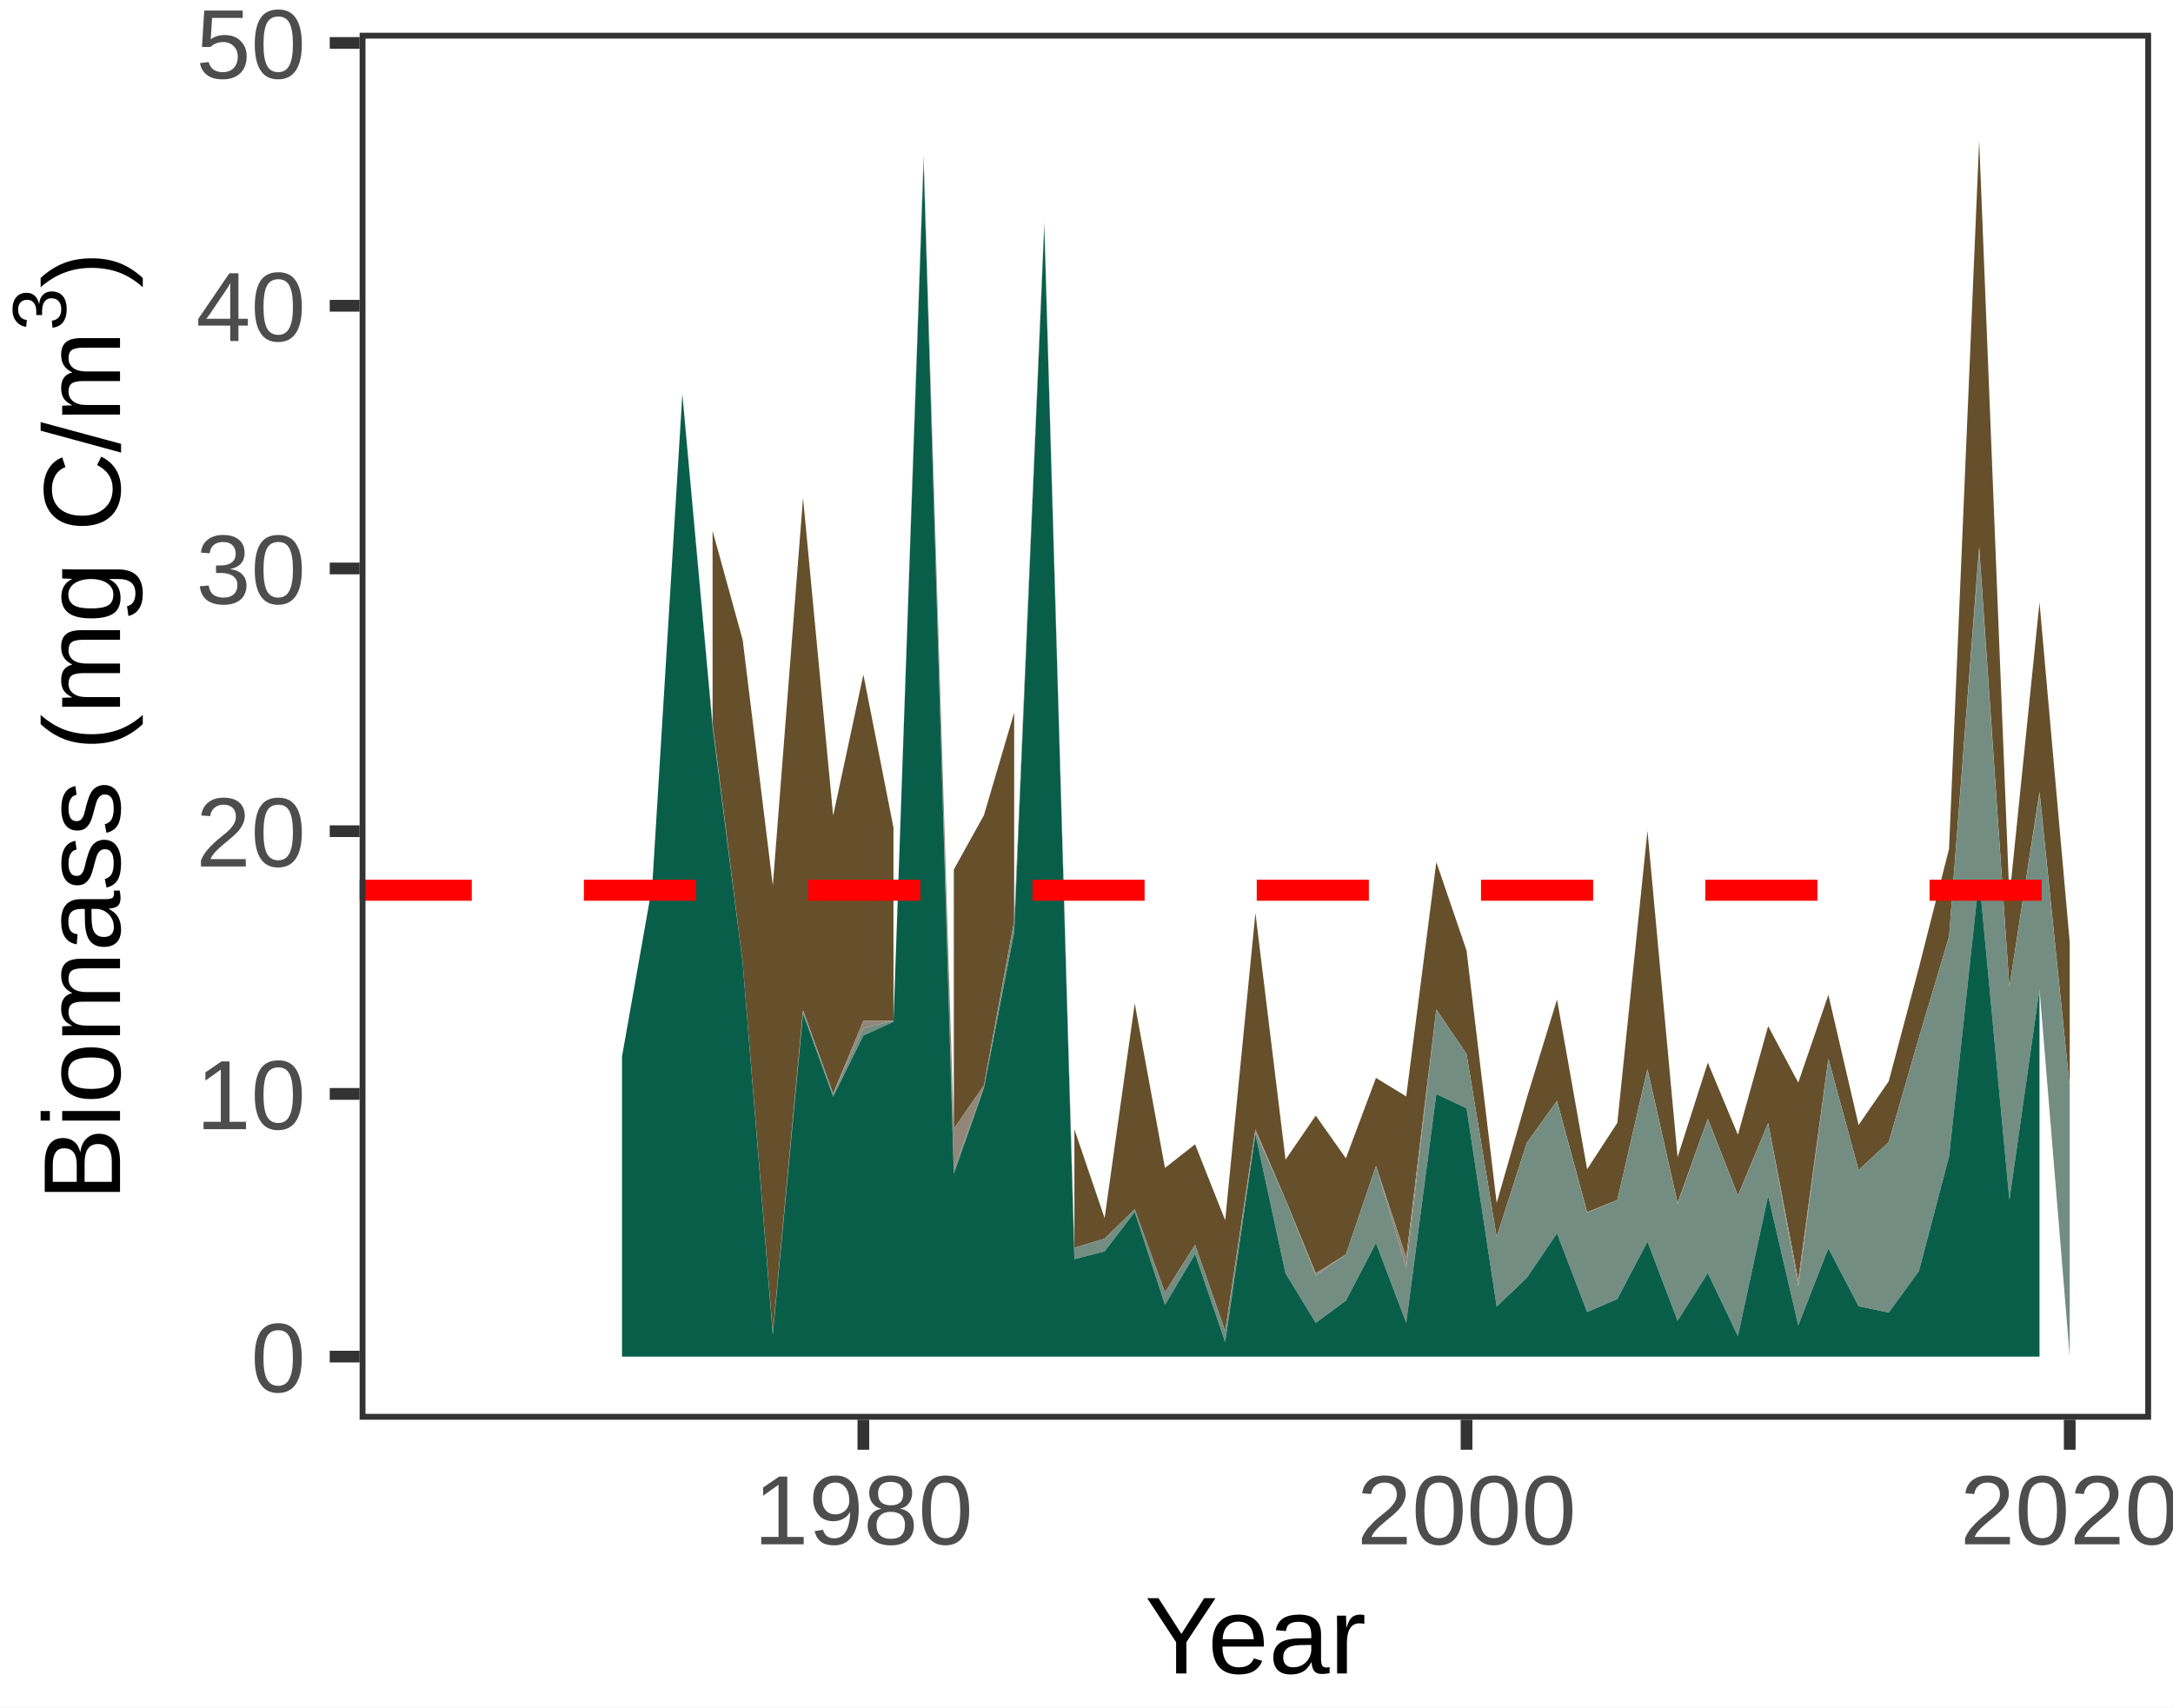
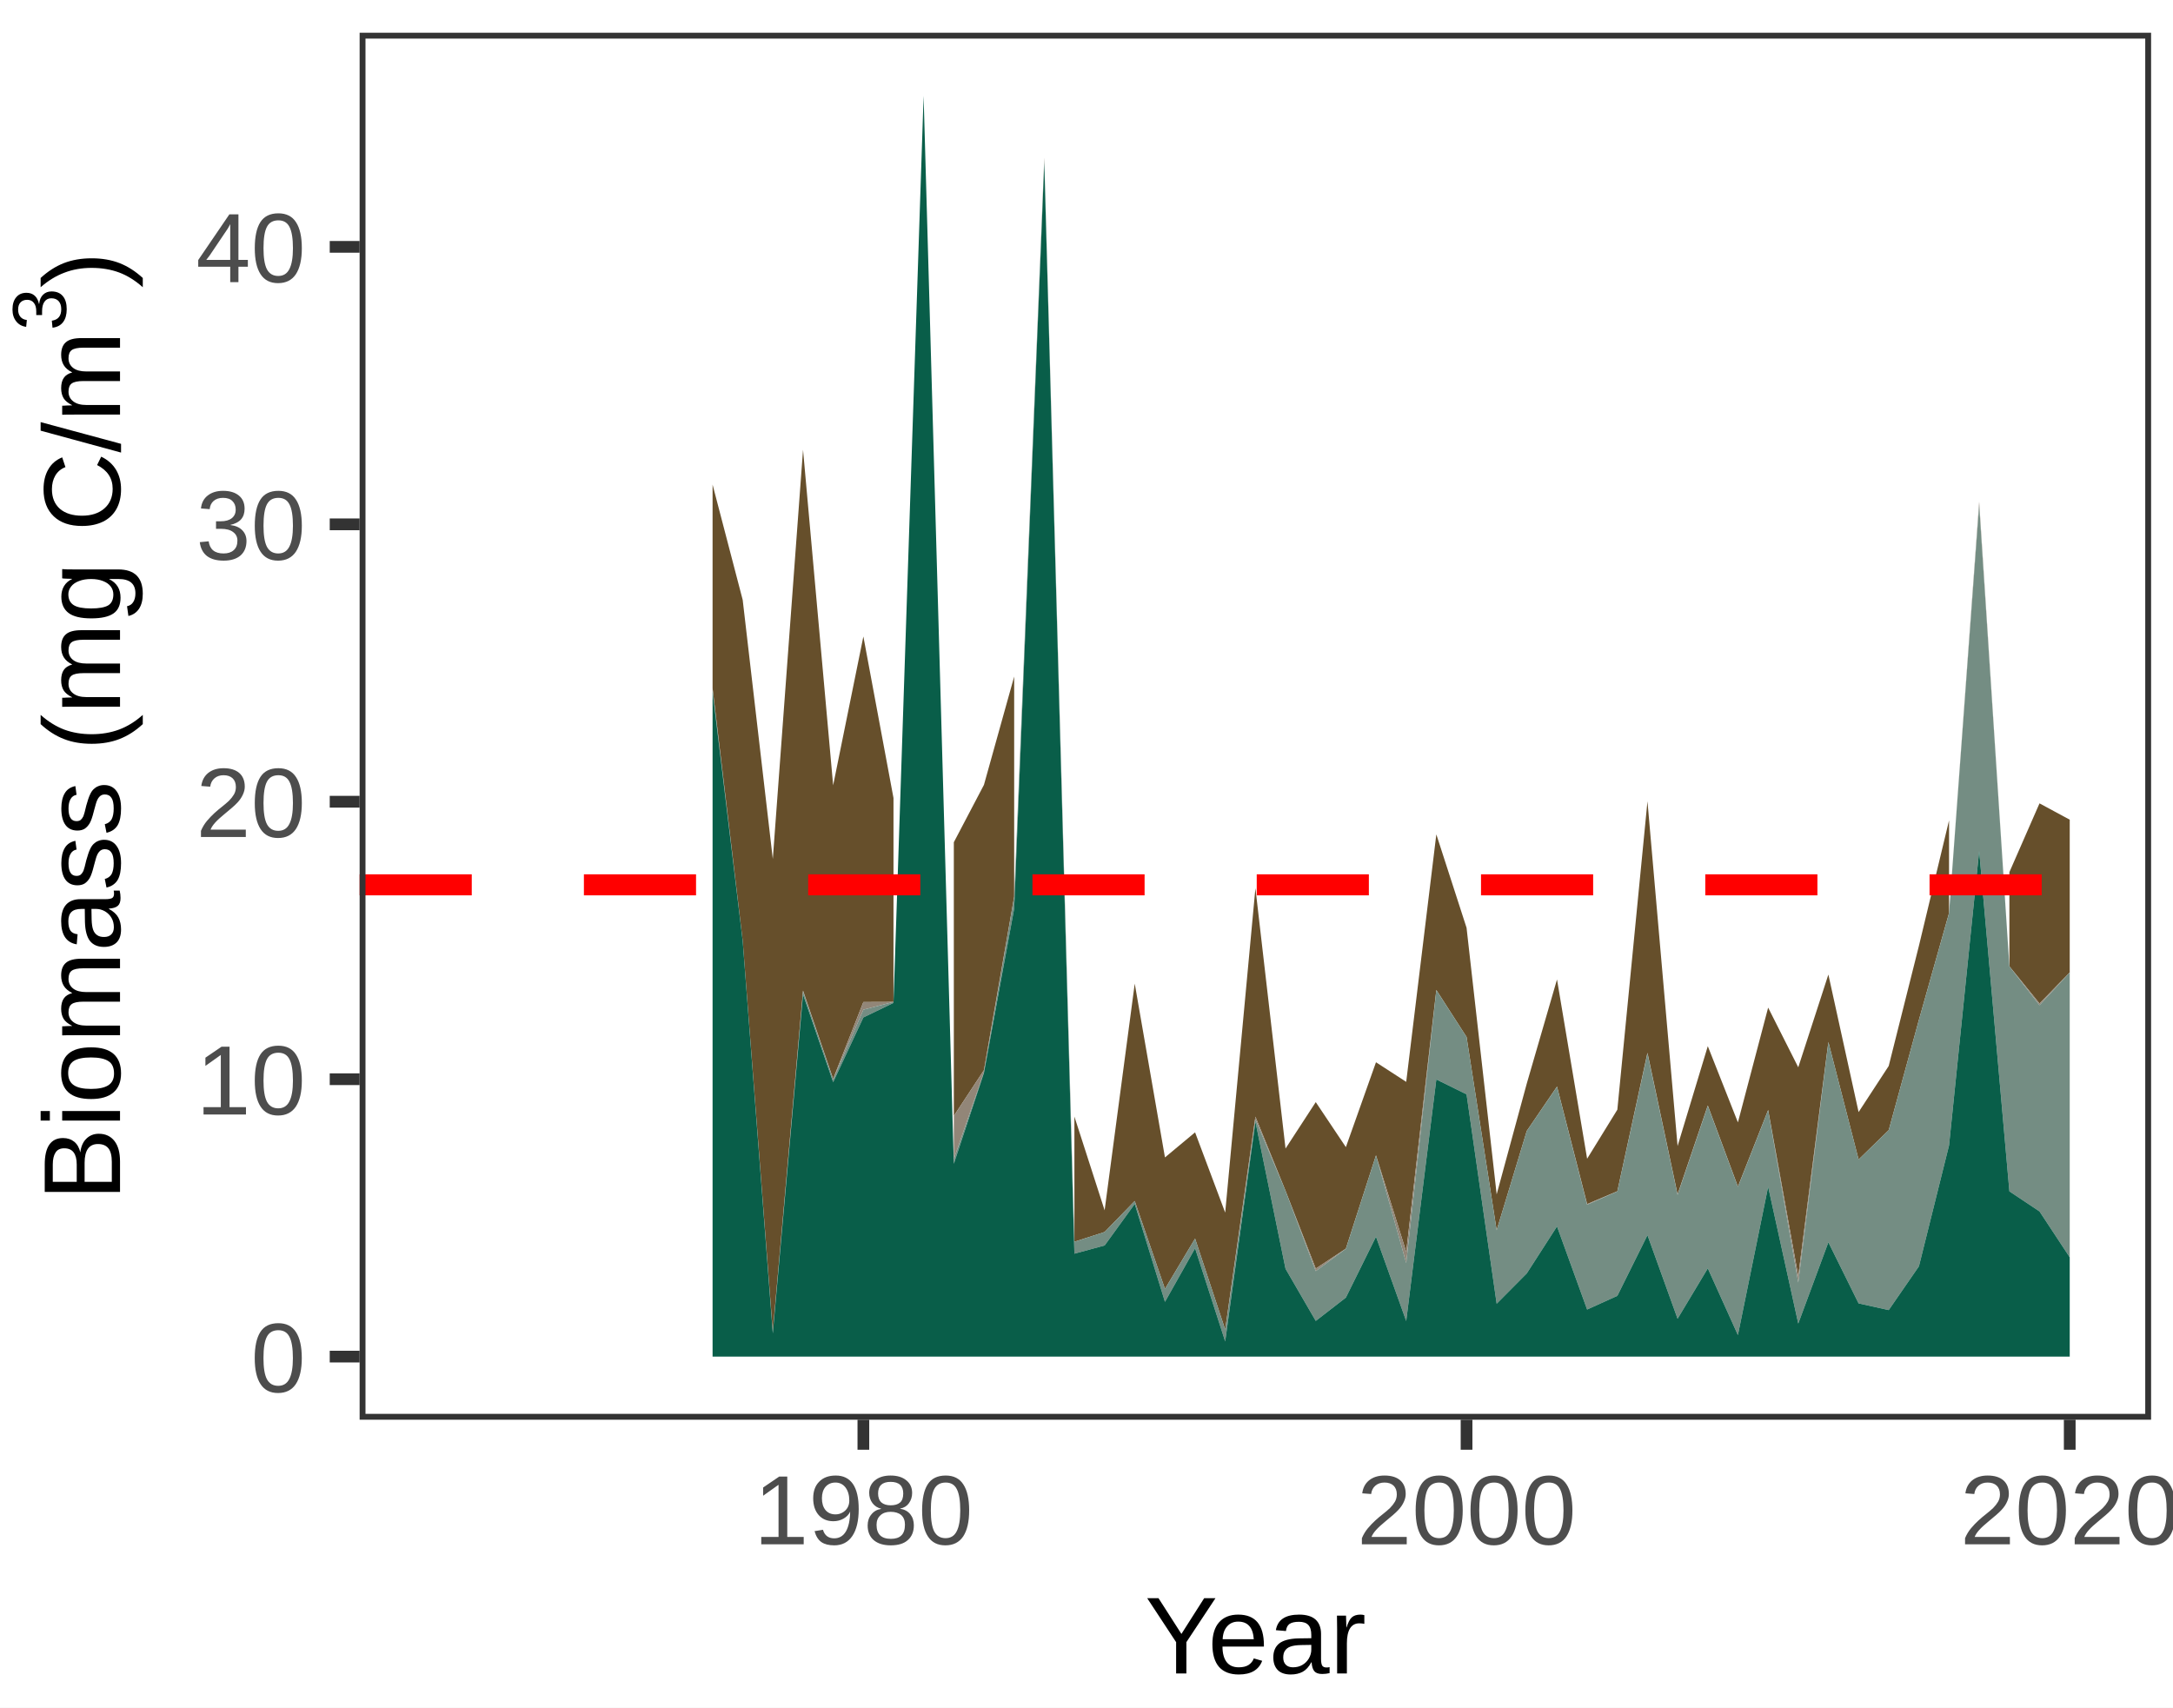
<svg xmlns="http://www.w3.org/2000/svg" class="svglite" width="198.43pt" height="155.91pt" viewBox="0 0 198.43 155.91">
  <defs>
    <style type="text/css">
    .svglite line, .svglite polyline, .svglite polygon, .svglite path, .svglite rect, .svglite circle {
      fill: none;
      stroke: #000000;
      stroke-linecap: round;
      stroke-linejoin: round;
      stroke-miterlimit: 10.00;
    }
  </style>
  </defs>
  <rect width="100%" height="100%" style="stroke: none; fill: #FFFFFF;" />
  <defs>
    <clipPath id="cpMC4wMHwxOTguNDN8MC4wMHwxNTUuOTE=">
      <rect x="0.00" y="0.00" width="198.43" height="155.91" />
    </clipPath>
  </defs>
  <g clip-path="url(#cpMC4wMHwxOTguNDN8MC4wMHwxNTUuOTE=)">
    <rect x="0.00" y="0.00" width="198.43" height="155.91" style="stroke-width: 1.07; stroke: #FFFFFF; fill: #FFFFFF;" />
  </g>
  <defs>
    <clipPath id="cpMzIuODR8MTk2LjQzfDIuOTl8MTI5LjY0">
      <rect x="32.84" y="2.99" width="163.59" height="126.65" />
    </clipPath>
  </defs>
  <g clip-path="url(#cpMzIuODR8MTk2LjQzfDIuOTl8MTI5LjY0)">
    <rect x="32.84" y="2.99" width="163.59" height="126.65" style="stroke-width: 1.07; stroke: none; fill: #FFFFFF;" />
-     <polygon points="65.07,48.47 67.82,58.44 70.57,80.85 73.33,45.46 76.08,74.48 78.84,61.60 81.59,75.58 81.59,93.21 78.84,93.22 76.08,99.86 73.33,92.24 70.57,121.72 67.82,87.92 65.07,66.08 " style="stroke-width: 0.00; stroke: none; fill: #664F2B;" />
-     <polygon points="87.10,79.40 89.85,74.44 92.61,65.07 92.61,84.11 89.85,99.11 87.10,103.07 " style="stroke-width: 0.00; stroke: none; fill: #664F2B;" />
-     <polygon points="98.11,103.13 100.87,111.23 103.62,91.63 106.38,106.65 109.13,104.49 111.88,111.43 114.64,83.37 117.39,105.89 120.15,101.87 122.90,105.77 125.65,98.43 128.41,100.12 131.16,78.72 133.92,86.80 136.67,109.85 139.42,100.26 142.18,91.27 144.93,106.77 147.69,102.53 150.44,75.86 153.19,105.67 155.95,97.03 158.70,103.62 161.46,93.70 164.21,98.86 166.96,90.84 169.72,102.73 172.47,98.74 175.23,88.35 177.98,77.51 180.73,12.82 183.49,81.98 186.24,55.02 189.00,86.04 189.00,99.25 186.24,72.32 183.49,90.13 180.73,49.95 177.98,85.52 175.23,94.75 172.47,104.29 169.72,106.84 166.96,96.67 164.21,116.91 161.46,102.56 158.70,109.18 155.95,102.17 153.19,109.85 150.44,97.62 147.69,109.58 144.93,110.69 142.18,100.53 139.42,104.36 136.67,112.95 133.92,96.24 131.16,92.18 128.41,114.82 125.65,106.47 122.90,114.55 120.15,116.27 117.39,109.54 114.64,103.13 111.88,121.54 109.13,113.67 106.38,118.02 103.62,110.42 100.87,113.10 98.11,113.94 " style="stroke-width: 0.00; stroke: none; fill: #664F2B;" />
-     <polyline points="65.07,48.47 67.82,58.44 70.57,80.85 73.33,45.46 76.08,74.48 78.84,61.60 81.59,75.58 " style="stroke-width: 1.07; stroke: none;" />
-     <polyline points="87.10,79.40 89.85,74.44 92.61,65.07 " style="stroke-width: 1.07; stroke: none;" />
-     <polyline points="98.11,103.13 100.87,111.23 103.62,91.63 106.38,106.65 109.13,104.49 111.88,111.43 114.64,83.37 117.39,105.89 120.15,101.87 122.90,105.77 125.65,98.43 128.41,100.12 131.16,78.72 133.92,86.80 136.67,109.85 139.42,100.26 142.18,91.27 144.93,106.77 147.69,102.53 150.44,75.86 153.19,105.67 155.95,97.03 158.70,103.62 161.46,93.70 164.21,98.86 166.96,90.84 169.72,102.73 172.47,98.74 175.23,88.35 177.98,77.51 180.73,12.82 183.49,81.98 186.24,55.02 189.00,86.04 " style="stroke-width: 1.07; stroke: none;" />
-     <polygon points="62.31,35.98 65.07,66.08 67.82,87.92 70.57,121.72 73.33,92.24 76.08,99.86 78.84,93.22 81.59,93.21 84.34,14.13 87.10,103.07 89.85,99.11 92.61,84.11 95.36,20.21 98.11,113.94 100.87,113.10 103.62,110.42 106.38,118.02 109.13,113.67 111.88,121.54 114.64,103.13 117.39,109.54 120.15,116.27 122.90,114.55 125.65,106.47 128.41,114.82 131.16,92.18 133.92,96.24 136.67,112.95 139.42,104.36 142.18,100.53 144.93,110.69 147.69,109.58 150.44,97.62 153.19,109.85 155.95,102.17 158.70,109.18 161.46,102.56 164.21,116.91 166.96,96.67 169.72,106.84 172.47,104.29 175.23,94.75 177.98,85.52 180.73,49.95 183.49,90.13 186.24,72.32 189.00,99.25 189.00,99.25 186.24,72.48 183.49,90.13 180.73,50.25 177.98,85.52 175.23,94.75 172.47,104.29 169.72,106.84 166.96,96.67 164.21,117.46 161.46,102.57 158.70,109.20 155.95,102.20 153.19,109.90 150.44,97.67 147.69,109.59 144.93,110.74 142.18,100.54 139.42,104.37 136.67,112.95 133.92,96.24 131.16,92.19 128.41,115.78 125.65,106.47 122.90,114.55 120.15,116.48 117.39,109.55 114.64,103.37 111.88,121.54 109.13,113.67 106.38,118.02 103.62,110.42 100.87,113.10 98.11,113.94 95.36,20.40 92.61,84.11 89.85,99.29 87.10,106.80 84.34,14.26 81.59,93.21 78.84,93.88 76.08,99.90 73.33,92.30 70.57,121.88 67.82,87.92 65.07,66.16 62.31,35.99 " style="stroke-width: 0.00; stroke: none; fill: #928678;" />
-     <polyline points="62.31,35.98 65.07,66.08 67.82,87.92 70.57,121.72 73.33,92.24 76.08,99.86 78.84,93.22 81.59,93.21 84.34,14.13 87.10,103.07 89.85,99.11 92.61,84.11 95.36,20.21 98.11,113.94 100.87,113.10 103.62,110.42 106.38,118.02 109.13,113.67 111.88,121.54 114.64,103.13 117.39,109.54 120.15,116.27 122.90,114.55 125.65,106.47 128.41,114.82 131.16,92.18 133.92,96.24 136.67,112.95 139.42,104.36 142.18,100.53 144.93,110.69 147.69,109.58 150.44,97.62 153.19,109.85 155.95,102.17 158.70,109.18 161.46,102.56 164.21,116.91 166.96,96.67 169.72,106.84 172.47,104.29 175.23,94.75 177.98,85.52 180.73,49.95 183.49,90.13 186.24,72.32 189.00,99.25 " style="stroke-width: 1.07; stroke: none;" />
-     <polygon points="62.31,35.99 65.07,66.16 67.82,87.92 70.57,121.88 73.33,92.30 76.08,99.90 78.84,93.88 81.59,93.21 84.34,14.26 87.10,106.80 89.85,99.29 92.61,84.11 95.36,20.40 98.11,113.94 100.87,113.10 103.62,110.42 106.38,118.02 109.13,113.67 111.88,121.54 114.64,103.37 117.39,109.55 120.15,116.48 122.90,114.55 125.65,106.47 128.41,115.78 131.16,92.19 133.92,96.24 136.67,112.95 139.42,104.37 142.18,100.54 144.93,110.74 147.69,109.59 150.44,97.67 153.19,109.90 155.95,102.20 158.70,109.20 161.46,102.57 164.21,117.46 166.96,96.67 169.72,106.84 172.47,104.29 175.23,94.75 177.98,85.52 180.73,50.25 183.49,90.13 186.24,72.48 189.00,99.25 189.00,123.88 186.24,90.31 183.49,109.59 180.73,80.16 177.98,105.61 175.23,116.07 172.47,119.86 169.72,119.28 166.96,113.99 164.21,121.03 161.46,109.19 158.70,122.01 155.95,116.25 153.19,120.61 150.44,113.38 147.69,118.62 144.93,119.81 142.18,112.62 139.42,116.69 136.67,119.31 133.92,101.20 131.16,99.91 128.41,120.80 125.65,113.51 122.90,118.77 120.15,120.80 117.39,116.28 114.64,103.57 111.88,122.56 109.13,114.52 106.38,119.15 103.62,110.68 100.87,114.27 98.11,114.98 95.36,20.69 92.61,85.14 89.85,99.34 87.10,107.20 84.34,14.85 81.59,93.30 78.84,94.56 76.08,100.15 73.33,92.56 70.57,121.88 67.82,87.95 65.07,66.39 62.31,35.99 " style="stroke-width: 0.00; stroke: none; fill: #748D83;" />
-     <polyline points="62.31,35.99 65.07,66.16 67.82,87.92 70.57,121.88 73.33,92.30 76.08,99.90 78.84,93.88 81.59,93.21 84.34,14.26 87.10,106.80 89.85,99.29 92.61,84.11 95.36,20.40 98.11,113.94 100.87,113.10 103.62,110.42 106.38,118.02 109.13,113.67 111.88,121.54 114.64,103.37 117.39,109.55 120.15,116.48 122.90,114.55 125.65,106.47 128.41,115.78 131.16,92.19 133.92,96.24 136.67,112.95 139.42,104.37 142.18,100.54 144.93,110.74 147.69,109.59 150.44,97.67 153.19,109.90 155.95,102.20 158.70,109.20 161.46,102.57 164.21,117.46 166.96,96.67 169.72,106.84 172.47,104.29 175.23,94.75 177.98,85.52 180.73,50.25 183.49,90.13 186.24,72.48 189.00,99.25 " style="stroke-width: 1.07; stroke: none;" />
-     <polygon points="56.80,96.48 59.56,80.89 62.31,35.99 65.07,66.39 67.82,87.95 70.57,121.88 73.33,92.56 76.08,100.15 78.84,94.56 81.59,93.30 84.34,14.85 87.10,107.20 89.85,99.34 92.61,85.14 95.36,20.69 98.11,114.98 100.87,114.27 103.62,110.68 106.38,119.15 109.13,114.52 111.88,122.56 114.64,103.57 117.39,116.28 120.15,120.80 122.90,118.77 125.65,113.51 128.41,120.80 131.16,99.91 133.92,101.20 136.67,119.31 139.42,116.69 142.18,112.62 144.93,119.81 147.69,118.62 150.44,113.38 153.19,120.61 155.95,116.25 158.70,122.01 161.46,109.19 164.21,121.03 166.96,113.99 169.72,119.28 172.47,119.86 175.23,116.07 177.98,105.61 180.73,80.16 183.49,109.59 186.24,90.31 186.24,123.88 183.49,123.88 180.73,123.88 177.98,123.88 175.23,123.88 172.47,123.88 169.72,123.88 166.96,123.88 164.21,123.88 161.46,123.88 158.70,123.88 155.95,123.88 153.19,123.88 150.44,123.88 147.69,123.88 144.93,123.88 142.18,123.88 139.42,123.88 136.67,123.88 133.92,123.88 131.16,123.88 128.41,123.88 125.65,123.88 122.90,123.88 120.15,123.88 117.39,123.88 114.64,123.88 111.88,123.88 109.13,123.88 106.38,123.88 103.62,123.88 100.87,123.88 98.11,123.88 95.36,123.88 92.61,123.88 89.85,123.88 87.10,123.88 84.34,123.88 81.59,123.88 78.84,123.88 76.08,123.88 73.33,123.88 70.57,123.88 67.82,123.88 65.07,123.88 62.31,123.88 59.56,123.88 56.80,123.88 " style="stroke-width: 0.00; stroke: none; fill: #095E49;" />
-     <polyline points="56.80,96.48 59.56,80.89 62.31,35.99 65.07,66.39 67.82,87.95 70.57,121.88 73.33,92.56 76.08,100.15 78.84,94.56 81.59,93.30 84.34,14.85 87.10,107.20 89.85,99.34 92.61,85.14 95.36,20.69 98.11,114.98 100.87,114.27 103.62,110.68 106.38,119.15 109.13,114.52 111.88,122.56 114.64,103.57 117.39,116.28 120.15,120.80 122.90,118.77 125.65,113.51 128.41,120.80 131.16,99.91 133.92,101.20 136.67,119.31 139.42,116.69 142.18,112.62 144.93,119.81 147.69,118.62 150.44,113.38 153.19,120.61 155.95,116.25 158.70,122.01 161.46,109.19 164.21,121.03 166.96,113.99 169.72,119.28 172.47,119.86 175.23,116.07 177.98,105.61 180.73,80.16 183.49,109.59 186.24,90.31 " style="stroke-width: 1.07; stroke: none;" />
-     <line x1="32.84" y1="81.29" x2="196.43" y2="81.29" style="stroke-width: 1.92; stroke: #FF0000; stroke-dasharray: 10.24,10.24; stroke-linecap: butt;" />
+     <polygon points="65.07,44.25 67.82,54.78 70.57,78.44 73.33,41.07 76.08,71.71 78.84,58.12 81.59,72.87 81.59,91.49 78.84,91.50 76.08,98.52 73.33,90.46 70.57,121.60 67.82,85.91 65.07,62.85 " style="stroke-width: 0.00; stroke: none; fill: #664F2B;" />
+     <polygon points="87.10,76.91 89.85,71.67 92.61,61.78 92.61,81.88 89.85,97.72 87.10,101.90 " style="stroke-width: 0.00; stroke: none; fill: #664F2B;" />
+     <polygon points="98.11,101.96 100.87,110.52 103.62,89.82 106.38,105.69 109.13,103.40 111.88,110.73 114.64,81.10 117.39,104.88 120.15,100.64 122.90,104.75 125.65,97.00 128.41,98.79 131.16,76.19 133.92,84.72 136.67,109.06 139.42,98.94 142.18,89.44 144.93,105.81 147.69,101.33 150.44,73.17 153.19,104.65 155.95,95.53 158.70,102.49 161.46,92.01 164.21,97.46 166.96,88.99 169.72,101.55 172.47,97.34 175.23,86.36 177.98,74.91 177.98,83.37 175.23,93.12 172.47,103.20 169.72,105.88 166.96,95.15 164.21,116.52 161.46,101.36 158.70,108.36 155.95,100.95 153.19,109.07 150.44,96.14 147.69,108.78 144.93,109.95 142.18,99.22 139.42,103.27 136.67,112.34 133.92,94.69 131.16,90.40 128.41,114.31 125.65,105.50 122.90,114.02 120.15,115.84 117.39,108.74 114.64,101.97 111.88,121.41 109.13,113.10 106.38,117.70 103.62,109.67 100.87,112.50 98.11,113.39 " style="stroke-width: 0.00; stroke: none; fill: #664F2B;" />
+     <polygon points="183.49,79.64 186.24,73.36 189.00,74.85 189.00,88.80 186.24,91.63 183.49,88.24 " style="stroke-width: 0.00; stroke: none; fill: #664F2B;" />
+     <polyline points="65.07,44.25 67.82,54.78 70.57,78.44 73.33,41.07 76.08,71.71 78.84,58.12 81.59,72.87 " style="stroke-width: 1.07; stroke: none;" />
+     <polyline points="87.10,76.91 89.85,71.67 92.61,61.78 " style="stroke-width: 1.07; stroke: none;" />
+     <polyline points="98.11,101.96 100.87,110.52 103.62,89.82 106.38,105.69 109.13,103.40 111.88,110.73 114.64,81.10 117.39,104.88 120.15,100.64 122.90,104.75 125.65,97.00 128.41,98.79 131.16,76.19 133.92,84.72 136.67,109.06 139.42,98.94 142.18,89.44 144.93,105.81 147.69,101.33 150.44,73.17 153.19,104.65 155.95,95.53 158.70,102.49 161.46,92.01 164.21,97.46 166.96,88.99 169.72,101.55 172.47,97.34 175.23,86.36 177.98,74.91 " style="stroke-width: 1.07; stroke: none;" />
+     <polyline points="183.49,79.64 186.24,73.36 189.00,74.85 " style="stroke-width: 1.07; stroke: none;" />
+     <polygon points="65.07,62.85 67.82,85.91 70.57,121.60 73.33,90.46 76.08,98.52 78.84,91.50 81.59,91.49 81.59,91.49 78.84,92.20 76.08,98.56 73.33,90.53 70.57,121.76 67.82,85.91 65.07,62.93 " style="stroke-width: 0.00; stroke: none; fill: #928678;" />
+     <polygon points="87.10,101.90 89.85,97.72 92.61,81.88 95.36,14.40 98.11,113.39 100.87,112.50 103.62,109.67 106.38,117.70 109.13,113.10 111.88,121.41 114.64,101.97 117.39,108.74 120.15,115.84 122.90,114.02 125.65,105.50 128.41,114.31 131.16,90.40 133.92,94.69 136.67,112.34 139.42,103.27 142.18,99.22 144.93,109.95 147.69,108.78 150.44,96.14 153.19,109.07 155.95,100.95 158.70,108.36 161.46,101.36 164.21,116.52 166.96,95.15 169.72,105.88 172.47,103.20 175.23,93.12 177.98,83.37 180.73,45.81 183.49,88.24 186.24,91.63 189.00,88.80 189.00,88.80 186.24,91.79 183.49,88.24 180.73,46.13 177.98,83.38 175.23,93.12 172.47,103.20 169.72,105.88 166.96,95.15 164.21,117.11 161.46,101.37 158.70,108.38 155.95,100.98 153.19,109.11 150.44,96.20 147.69,108.79 144.93,110.01 142.18,99.23 139.42,103.27 136.67,112.34 133.92,94.69 131.16,90.41 128.41,115.33 125.65,105.50 122.90,114.03 120.15,116.07 117.39,108.74 114.64,102.22 111.88,121.41 109.13,113.10 106.38,117.70 103.62,109.67 100.87,112.50 98.11,113.39 95.36,14.61 92.61,81.88 89.85,97.91 87.10,105.84 " style="stroke-width: 0.00; stroke: none; fill: #928678;" />
+     <polyline points="65.07,62.85 67.82,85.91 70.57,121.60 73.33,90.46 76.08,98.52 78.84,91.50 81.59,91.49 " style="stroke-width: 1.07; stroke: none;" />
+     <polyline points="87.10,101.90 89.85,97.72 92.61,81.88 95.36,14.40 98.11,113.39 100.87,112.50 103.62,109.67 106.38,117.70 109.13,113.10 111.88,121.41 114.64,101.97 117.39,108.74 120.15,115.84 122.90,114.02 125.65,105.50 128.41,114.31 131.16,90.40 133.92,94.69 136.67,112.34 139.42,103.27 142.18,99.22 144.93,109.95 147.69,108.78 150.44,96.14 153.19,109.07 155.95,100.95 158.70,108.36 161.46,101.36 164.21,116.52 166.96,95.15 169.72,105.88 172.47,103.20 175.23,93.12 177.98,83.37 180.73,45.81 183.49,88.24 186.24,91.63 189.00,88.80 " style="stroke-width: 1.07; stroke: none;" />
+     <polygon points="65.07,62.93 67.82,85.91 70.57,121.76 73.33,90.53 76.08,98.56 78.84,92.20 81.59,91.49 81.59,91.58 78.84,92.91 76.08,98.82 73.33,90.81 70.57,121.76 67.82,85.93 65.07,63.17 " style="stroke-width: 0.00; stroke: none; fill: #748D83;" />
+     <polygon points="87.10,105.84 89.85,97.91 92.61,81.88 95.36,14.61 98.11,113.39 100.87,112.50 103.62,109.67 106.38,117.70 109.13,113.10 111.88,121.41 114.64,102.22 117.39,108.74 120.15,116.07 122.90,114.03 125.65,105.50 128.41,115.33 131.16,90.41 133.92,94.69 136.67,112.34 139.42,103.27 142.18,99.23 144.93,110.01 147.69,108.79 150.44,96.20 153.19,109.11 155.95,100.98 158.70,108.38 161.46,101.37 164.21,117.11 166.96,95.15 169.72,105.88 172.47,103.20 175.23,93.12 177.98,83.38 180.73,46.13 183.49,88.24 186.24,91.79 189.00,88.80 189.00,114.81 186.24,110.62 183.49,108.79 180.73,77.71 177.98,104.59 175.23,115.63 172.47,119.63 169.72,119.02 166.96,113.44 164.21,120.86 161.46,108.37 158.70,121.91 155.95,115.82 153.19,120.42 150.44,112.79 147.69,118.33 144.93,119.58 142.18,111.99 139.42,116.28 136.67,119.05 133.92,99.93 131.16,98.57 128.41,120.63 125.65,112.93 122.90,118.49 120.15,120.62 117.39,115.86 114.64,102.43 111.88,122.49 109.13,113.99 106.38,118.88 103.62,109.94 100.87,113.73 98.11,114.48 95.36,14.90 92.61,82.97 89.85,97.97 87.10,106.27 " style="stroke-width: 0.00; stroke: none; fill: #748D83;" />
+     <polyline points="65.07,62.93 67.82,85.91 70.57,121.76 73.33,90.53 76.08,98.56 78.84,92.20 81.59,91.49 " style="stroke-width: 1.07; stroke: none;" />
+     <polyline points="87.10,105.84 89.85,97.91 92.61,81.88 95.36,14.61 98.11,113.39 100.87,112.50 103.62,109.67 106.38,117.70 109.13,113.10 111.88,121.41 114.64,102.22 117.39,108.74 120.15,116.07 122.90,114.03 125.65,105.50 128.41,115.33 131.16,90.41 133.92,94.69 136.67,112.34 139.42,103.27 142.18,99.23 144.93,110.01 147.69,108.79 150.44,96.20 153.19,109.11 155.95,100.98 158.70,108.38 161.46,101.37 164.21,117.11 166.96,95.15 169.72,105.88 172.47,103.20 175.23,93.12 177.98,83.38 180.73,46.13 183.49,88.24 186.24,91.79 189.00,88.80 " style="stroke-width: 1.07; stroke: none;" />
+     <polygon points="65.07,63.17 67.82,85.93 70.57,121.76 73.33,90.81 76.08,98.82 78.84,92.91 81.59,91.58 84.34,8.75 87.10,106.27 89.85,97.97 92.61,82.97 95.36,14.90 98.11,114.48 100.87,113.73 103.62,109.94 106.38,118.88 109.13,113.99 111.88,122.49 114.64,102.43 117.39,115.86 120.15,120.62 122.90,118.49 125.65,112.93 128.41,120.63 131.16,98.57 133.92,99.93 136.67,119.05 139.42,116.28 142.18,111.99 144.93,119.58 147.69,118.33 150.44,112.79 153.19,120.42 155.95,115.82 158.70,121.91 161.46,108.37 164.21,120.86 166.96,113.44 169.72,119.02 172.47,119.63 175.23,115.63 177.98,104.59 180.73,77.71 183.49,108.79 186.24,110.62 189.00,114.81 189.00,123.88 186.24,123.88 183.49,123.88 180.73,123.88 177.98,123.88 175.23,123.88 172.47,123.88 169.72,123.88 166.96,123.88 164.21,123.88 161.46,123.88 158.70,123.88 155.95,123.88 153.19,123.88 150.44,123.88 147.69,123.88 144.93,123.88 142.18,123.88 139.42,123.88 136.67,123.88 133.92,123.88 131.16,123.88 128.41,123.88 125.65,123.88 122.90,123.88 120.15,123.88 117.39,123.88 114.64,123.88 111.88,123.88 109.13,123.88 106.38,123.88 103.62,123.88 100.87,123.88 98.11,123.88 95.36,123.88 92.61,123.88 89.85,123.88 87.10,123.88 84.34,123.88 81.59,123.88 78.84,123.88 76.08,123.88 73.33,123.88 70.57,123.88 67.82,123.88 65.07,123.88 " style="stroke-width: 0.00; stroke: none; fill: #095E49;" />
+     <polyline points="65.07,63.17 67.82,85.93 70.57,121.76 73.33,90.81 76.08,98.82 78.84,92.91 81.59,91.58 84.34,8.75 87.10,106.27 89.85,97.97 92.61,82.97 95.36,14.90 98.11,114.48 100.87,113.73 103.62,109.94 106.38,118.88 109.13,113.99 111.88,122.49 114.64,102.43 117.39,115.86 120.15,120.62 122.90,118.49 125.65,112.93 128.41,120.63 131.16,98.57 133.92,99.93 136.67,119.05 139.42,116.28 142.18,111.99 144.93,119.58 147.69,118.33 150.44,112.79 153.19,120.42 155.95,115.82 158.70,121.91 161.46,108.37 164.21,120.86 166.96,113.44 169.72,119.02 172.47,119.63 175.23,115.63 177.98,104.59 180.73,77.71 183.49,108.79 186.24,110.62 189.00,114.81 " style="stroke-width: 1.07; stroke: none;" />
+     <line x1="32.84" y1="80.80" x2="196.43" y2="80.80" style="stroke-width: 1.92; stroke: #FF0000; stroke-dasharray: 10.24,10.24; stroke-linecap: butt;" />
    <rect x="32.84" y="2.99" width="163.59" height="126.65" style="stroke-width: 1.07; stroke: #333333;" />
  </g>
  <g clip-path="url(#cpMC4wMHwxOTguNDN8MC4wMHwxNTUuOTE=)">
    <text x="27.91" y="127.11" text-anchor="end" style="font-size: 9.00px; fill: #4D4D4D; font-family: Arial;" textLength="5.00px" lengthAdjust="spacingAndGlyphs">0</text>
-     <text x="27.91" y="103.11" text-anchor="end" style="font-size: 9.00px; fill: #4D4D4D; font-family: Arial;" textLength="10.01px" lengthAdjust="spacingAndGlyphs">10</text>
-     <text x="27.91" y="79.12" text-anchor="end" style="font-size: 9.00px; fill: #4D4D4D; font-family: Arial;" textLength="10.01px" lengthAdjust="spacingAndGlyphs">20</text>
-     <text x="27.91" y="55.13" text-anchor="end" style="font-size: 9.00px; fill: #4D4D4D; font-family: Arial;" textLength="10.01px" lengthAdjust="spacingAndGlyphs">30</text>
-     <text x="27.91" y="31.14" text-anchor="end" style="font-size: 9.00px; fill: #4D4D4D; font-family: Arial;" textLength="10.01px" lengthAdjust="spacingAndGlyphs">40</text>
-     <text x="27.91" y="7.15" text-anchor="end" style="font-size: 9.00px; fill: #4D4D4D; font-family: Arial;" textLength="10.01px" lengthAdjust="spacingAndGlyphs">50</text>
+     <text x="27.91" y="101.77" text-anchor="end" style="font-size: 9.00px; fill: #4D4D4D; font-family: Arial;" textLength="10.01px" lengthAdjust="spacingAndGlyphs">10</text>
+     <text x="27.91" y="76.43" text-anchor="end" style="font-size: 9.00px; fill: #4D4D4D; font-family: Arial;" textLength="10.01px" lengthAdjust="spacingAndGlyphs">20</text>
+     <text x="27.91" y="51.10" text-anchor="end" style="font-size: 9.00px; fill: #4D4D4D; font-family: Arial;" textLength="10.01px" lengthAdjust="spacingAndGlyphs">30</text>
+     <text x="27.91" y="25.76" text-anchor="end" style="font-size: 9.00px; fill: #4D4D4D; font-family: Arial;" textLength="10.01px" lengthAdjust="spacingAndGlyphs">40</text>
    <polyline points="30.11,123.88 32.84,123.88 " style="stroke-width: 1.07; stroke: #333333; stroke-linecap: butt;" />
-     <polyline points="30.11,99.89 32.84,99.89 " style="stroke-width: 1.07; stroke: #333333; stroke-linecap: butt;" />
-     <polyline points="30.11,75.90 32.84,75.90 " style="stroke-width: 1.07; stroke: #333333; stroke-linecap: butt;" />
-     <polyline points="30.11,51.91 32.84,51.91 " style="stroke-width: 1.07; stroke: #333333; stroke-linecap: butt;" />
-     <polyline points="30.11,27.92 32.84,27.92 " style="stroke-width: 1.07; stroke: #333333; stroke-linecap: butt;" />
-     <polyline points="30.11,3.92 32.84,3.92 " style="stroke-width: 1.07; stroke: #333333; stroke-linecap: butt;" />
+     <polyline points="30.11,98.55 32.84,98.55 " style="stroke-width: 1.07; stroke: #333333; stroke-linecap: butt;" />
+     <polyline points="30.11,73.21 32.84,73.21 " style="stroke-width: 1.07; stroke: #333333; stroke-linecap: butt;" />
+     <polyline points="30.11,47.88 32.84,47.88 " style="stroke-width: 1.07; stroke: #333333; stroke-linecap: butt;" />
+     <polyline points="30.11,22.54 32.84,22.54 " style="stroke-width: 1.07; stroke: #333333; stroke-linecap: butt;" />
    <polyline points="78.84,132.38 78.84,129.64 " style="stroke-width: 1.07; stroke: #333333; stroke-linecap: butt;" />
    <polyline points="133.92,132.38 133.92,129.64 " style="stroke-width: 1.07; stroke: #333333; stroke-linecap: butt;" />
    <polyline points="189.00,132.38 189.00,129.64 " style="stroke-width: 1.07; stroke: #333333; stroke-linecap: butt;" />
    <text x="78.84" y="141.02" text-anchor="middle" style="font-size: 9.00px; fill: #4D4D4D; font-family: Arial;" textLength="20.02px" lengthAdjust="spacingAndGlyphs">1980</text>
    <text x="133.92" y="141.02" text-anchor="middle" style="font-size: 9.00px; fill: #4D4D4D; font-family: Arial;" textLength="20.02px" lengthAdjust="spacingAndGlyphs">2000</text>
    <text x="189.00" y="141.02" text-anchor="middle" style="font-size: 9.00px; fill: #4D4D4D; font-family: Arial;" textLength="20.02px" lengthAdjust="spacingAndGlyphs">2020</text>
    <text x="114.64" y="152.81" text-anchor="middle" style="font-size: 10.00px; font-family: Arial;" textLength="20.22px" lengthAdjust="spacingAndGlyphs">Year</text>
    <text transform="translate(10.96,109.67) rotate(-90)" style="font-size: 10.00px; font-family: Arial;" textLength="79.48px" lengthAdjust="spacingAndGlyphs">Biomass (mg C/m</text>
    <text transform="translate(6.03,30.19) rotate(-90)" style="font-size: 7.00px; font-family: Arial;" textLength="3.90px" lengthAdjust="spacingAndGlyphs">3</text>
    <text transform="translate(10.96,26.29) rotate(-90)" style="font-size: 10.00px; font-family: Arial;" textLength="3.33px" lengthAdjust="spacingAndGlyphs">)</text>
  </g>
</svg>
